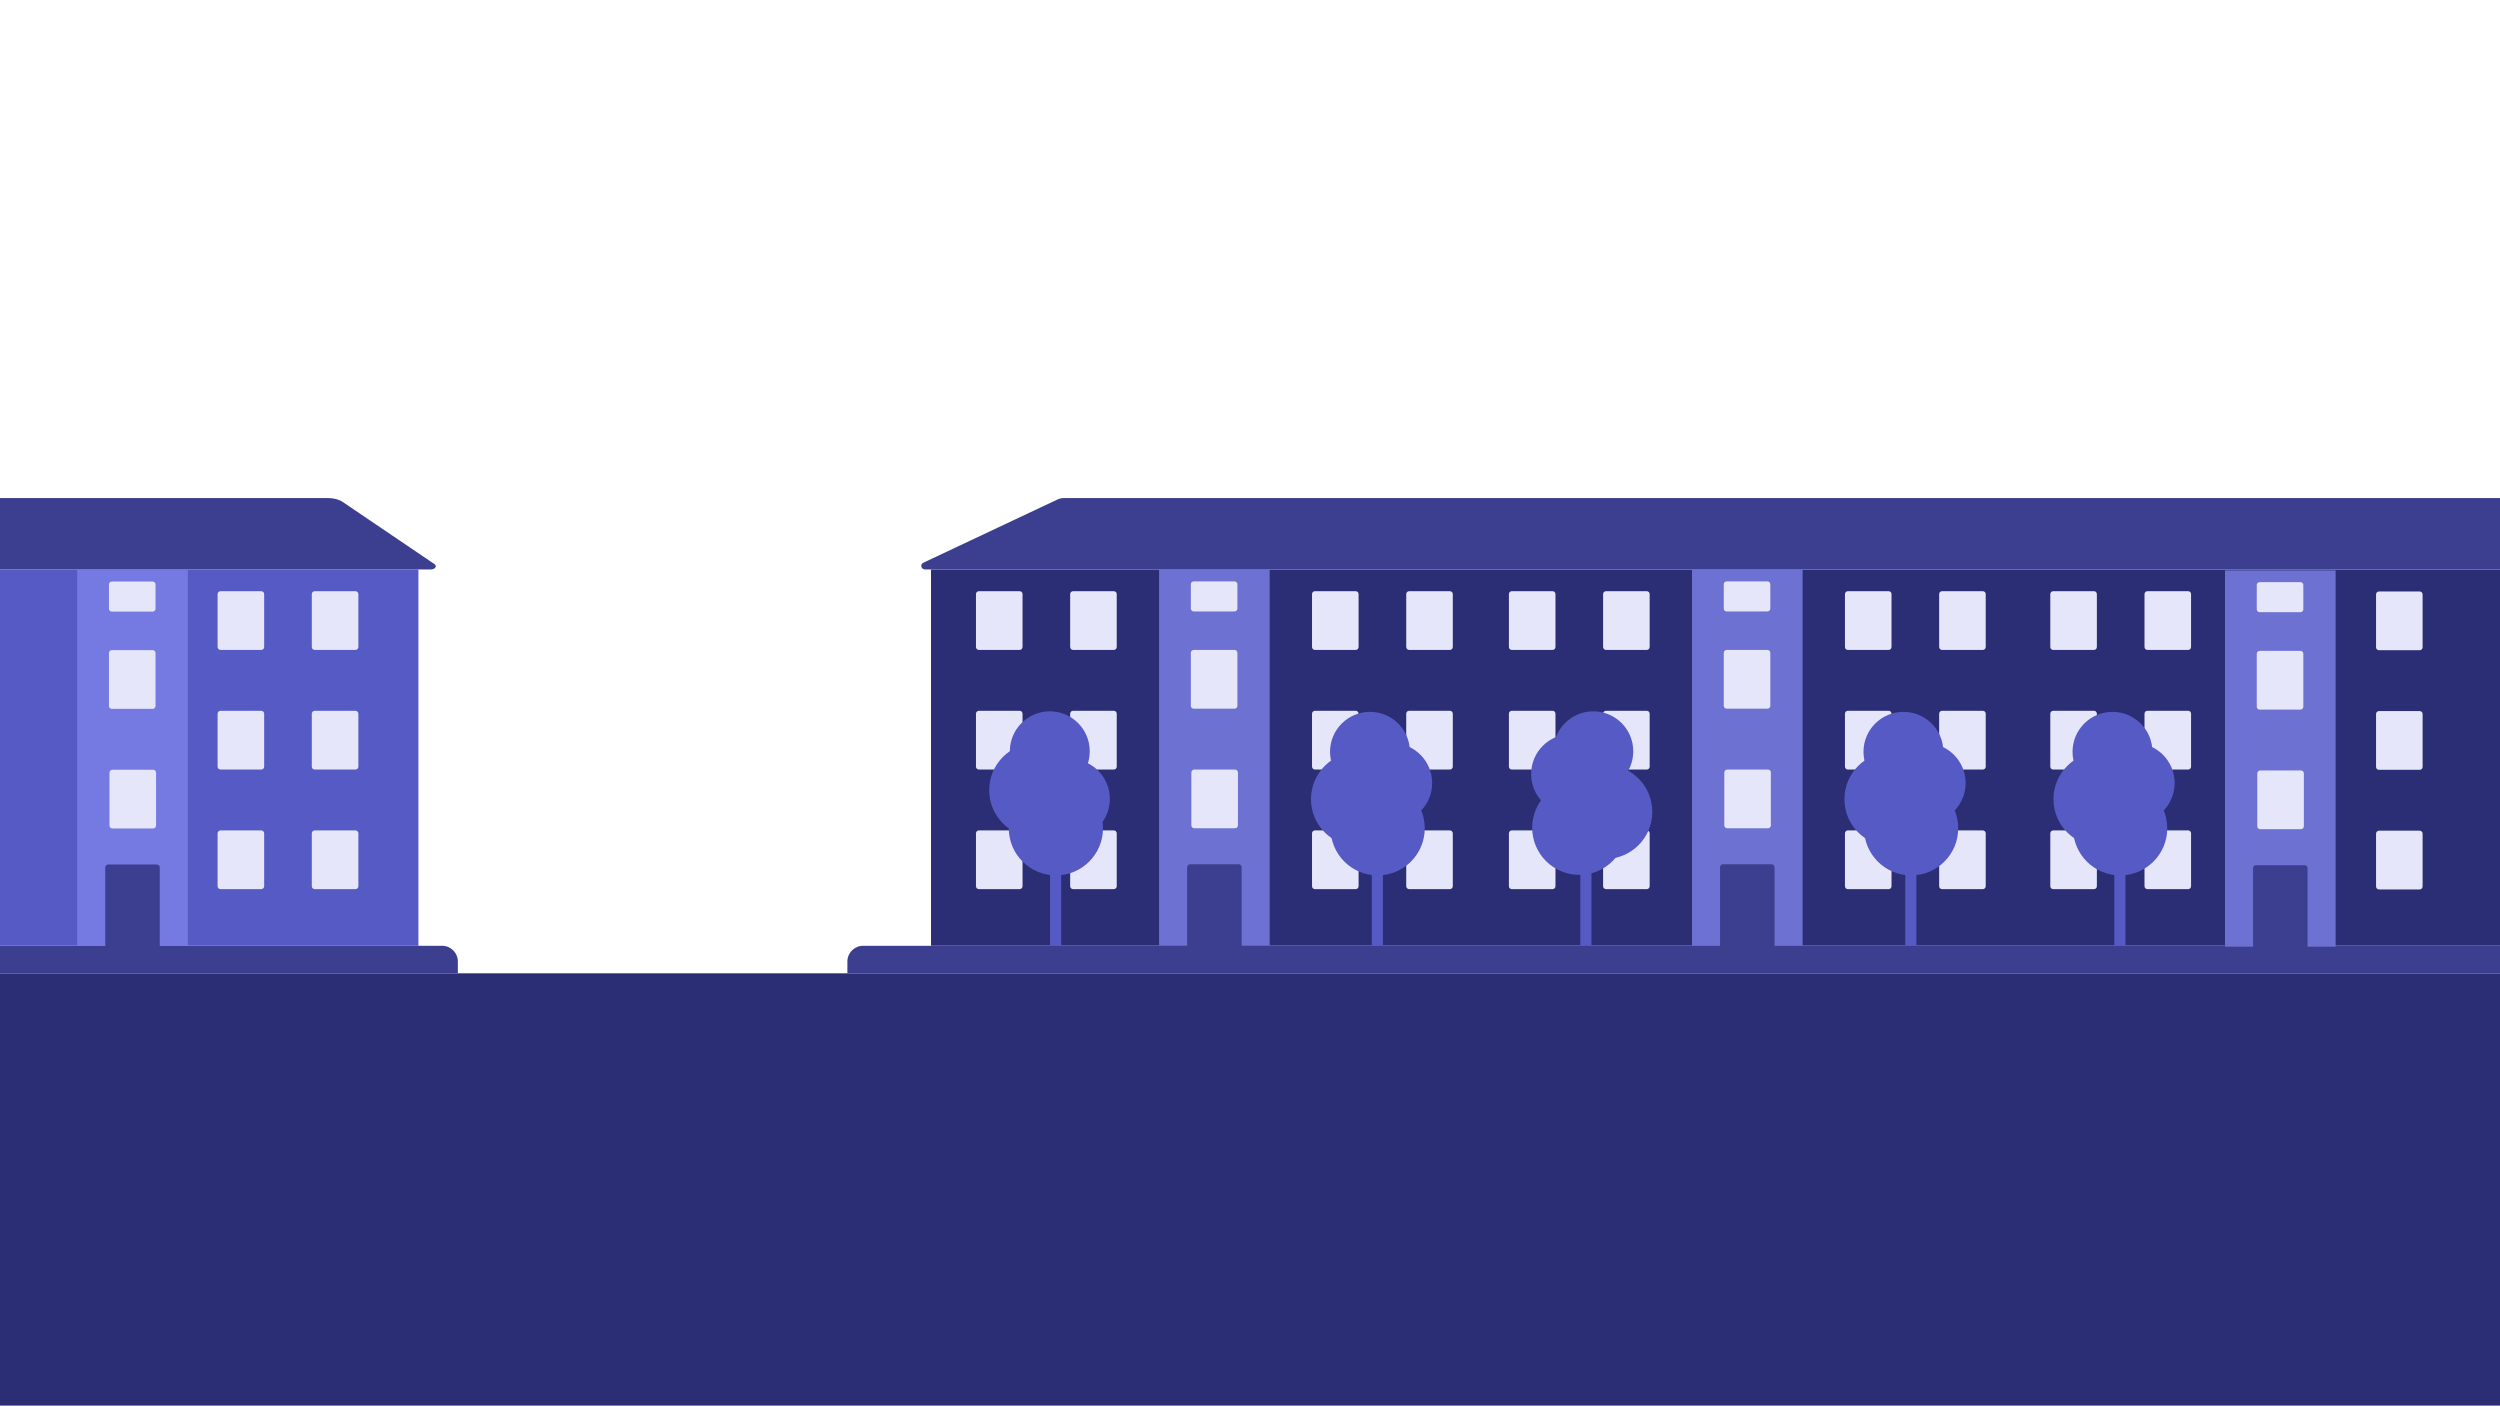
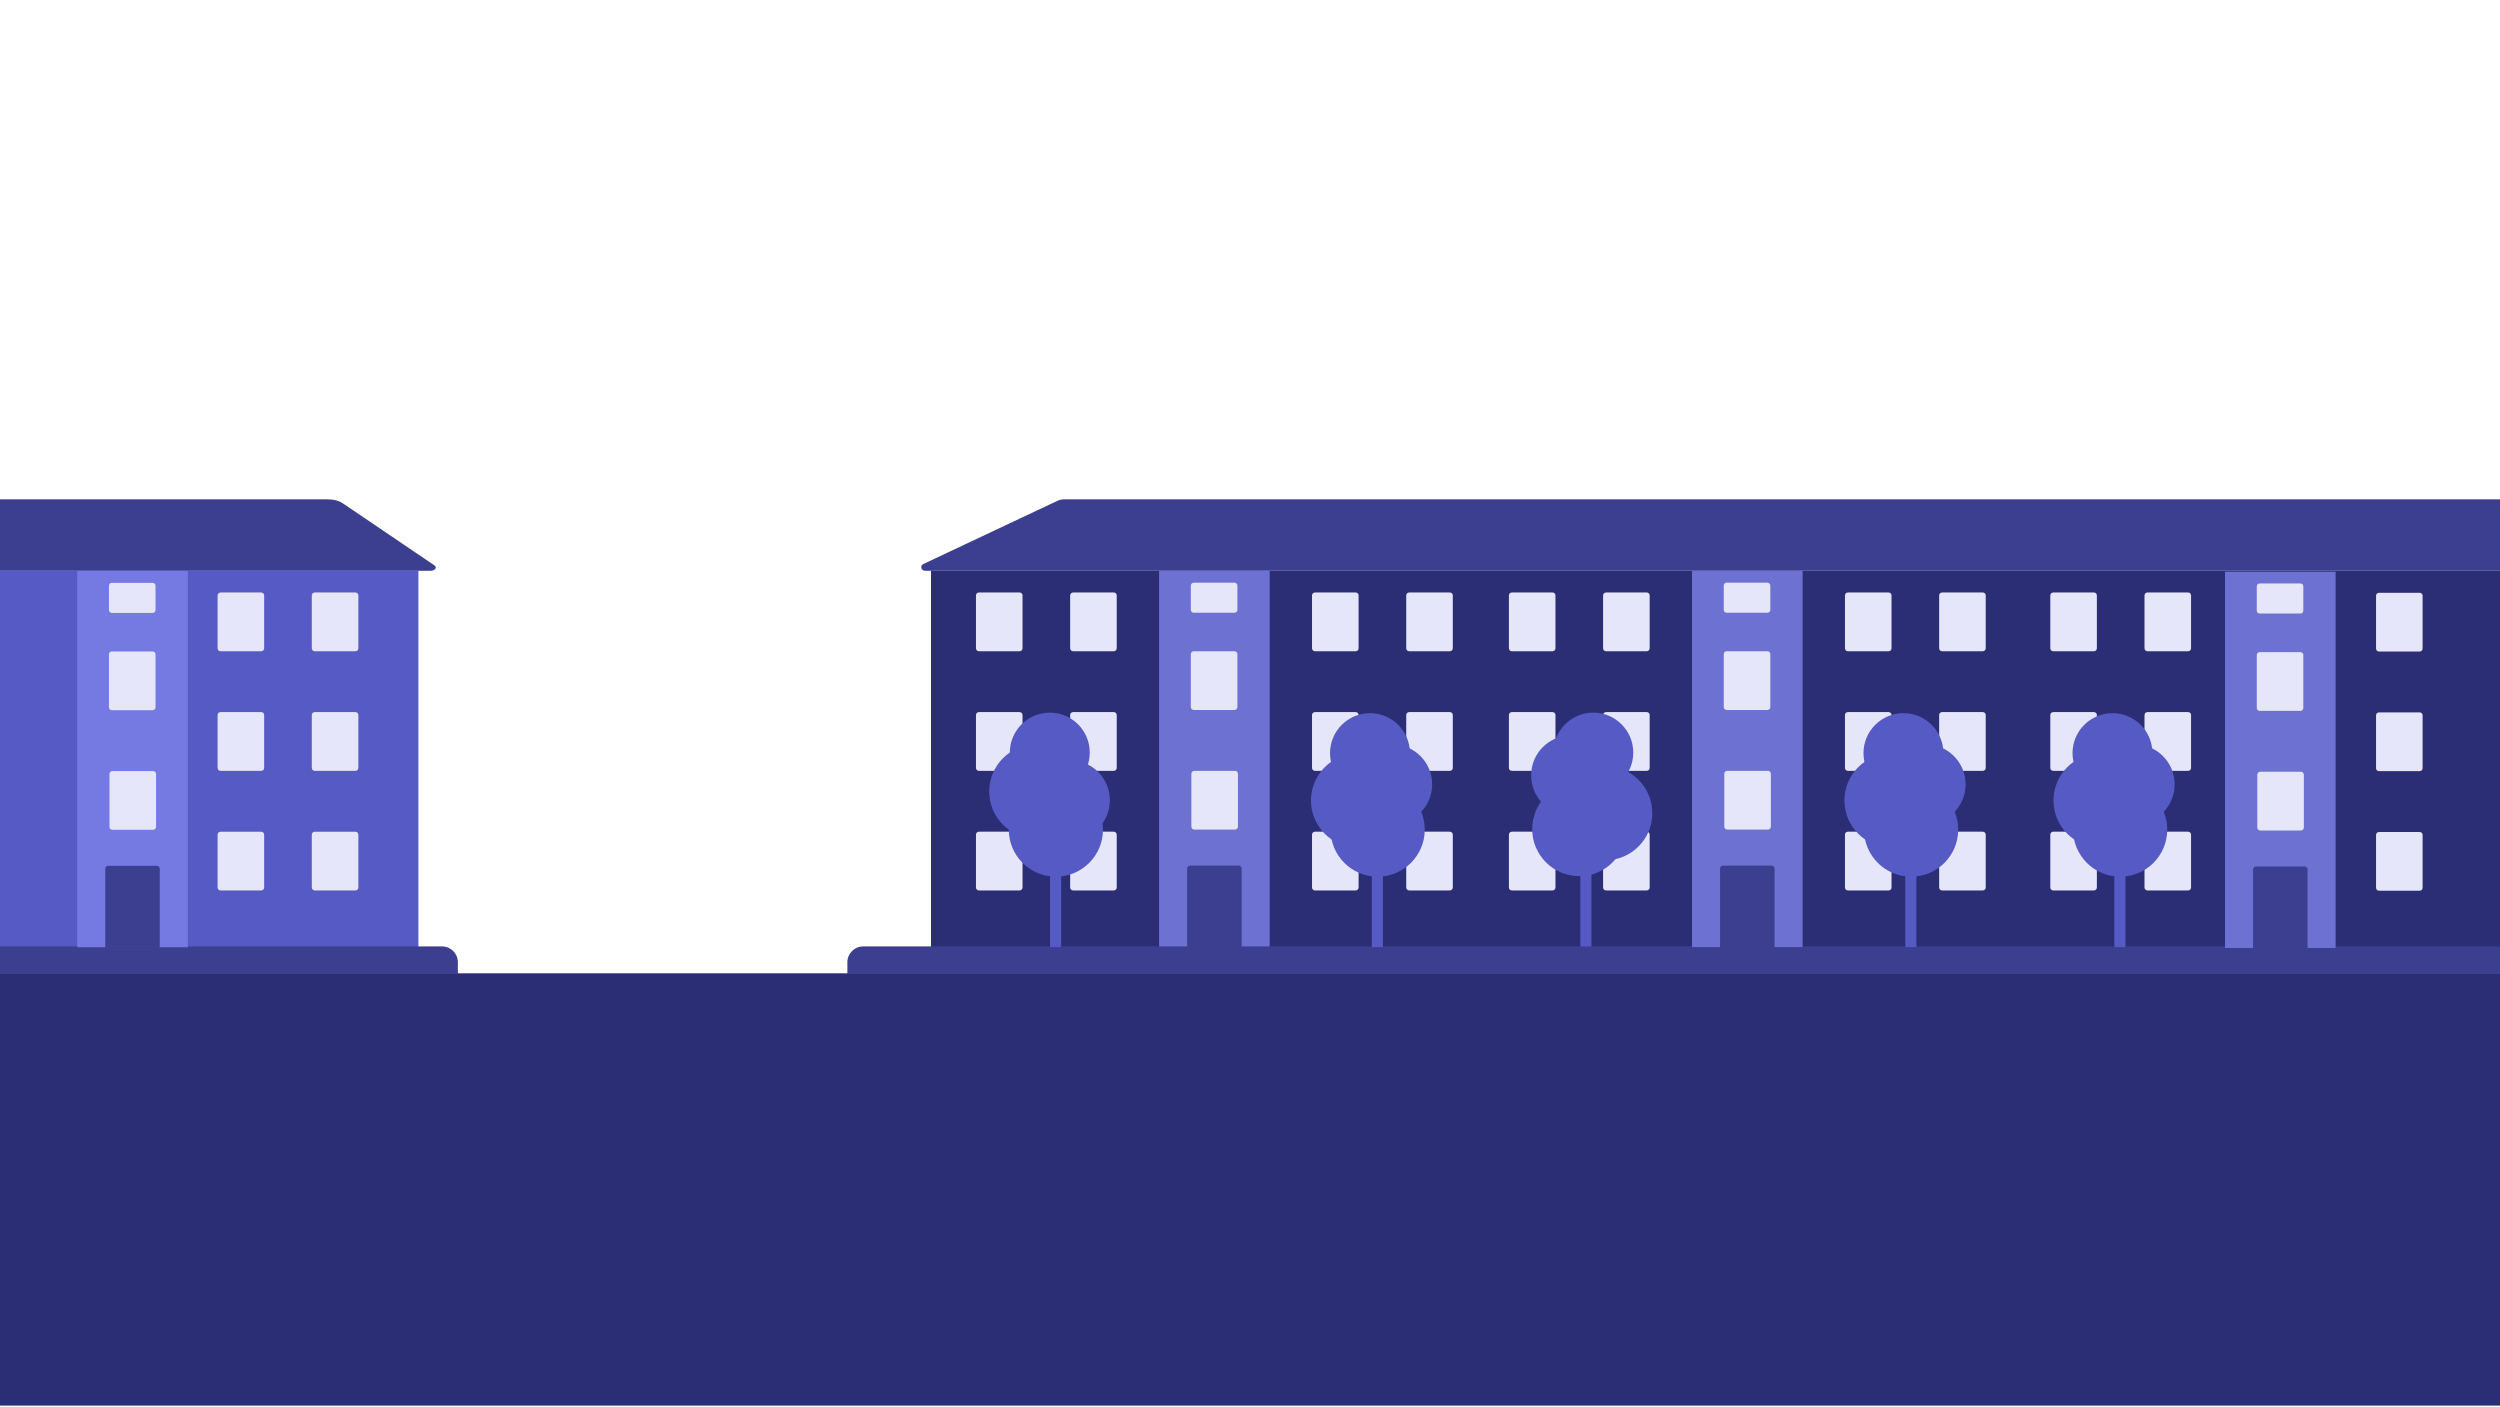
<svg xmlns="http://www.w3.org/2000/svg" viewBox="0 0 3840 2160">
  <g id="tourShared-move">
    <rect x="0" y="1495" width="3840" height="664" style="fill: #2b2e74; stroke-width: 0px;" />
-     <rect x="1429.99" y="874.74" width="2410.01" height="577.96" style="fill: #2b2e74; stroke-width: 0px;" />
-     <rect x="1499.09" y="908.07" width="71.53" height="90.23" rx="4.45" ry="4.45" style="fill: #e5e6f9; stroke-width: 0px;" />
-     <path d="M1421.3,874.74h2418.7v-109.74H1634.51c-3.62,0-7.19.79-10.39,2.3l-205.76,96.98c-5.76,2.72-3.59,10.46,2.94,10.46Z" style="fill: #3c3f8f; stroke-width: 0px;" />
-     <rect x="1499.09" y="1091.78" width="71.53" height="90.23" rx="4.44" ry="4.44" style="fill: #e5e6f9; stroke-width: 0px;" />
-     <rect x="1499.09" y="1275.49" width="71.53" height="90.23" rx="4.48" ry="4.48" style="fill: #e5e6f9; stroke-width: 0px;" />
-     <rect x="1643.78" y="908.07" width="71.53" height="90.23" rx="4.49" ry="4.49" style="fill: #e5e6f9; stroke-width: 0px;" />
-     <rect x="1643.78" y="1091.78" width="71.53" height="90.23" rx="4.41" ry="4.41" style="fill: #e5e6f9; stroke-width: 0px;" />
-     <rect x="1643.78" y="1275.49" width="71.53" height="90.23" rx="4.52" ry="4.52" style="fill: #e5e6f9; stroke-width: 0px;" />
-     <rect x="1780.35" y="874.74" width="169.89" height="577.96" style="fill: #6d71d2; stroke-width: 0px;" />
-     <rect x="1829.12" y="998.3" width="71.53" height="90.23" rx="4.41" ry="4.41" style="fill: #e5e6f9; stroke-width: 0px;" />
-     <rect x="1829.94" y="1182.01" width="71.53" height="90.23" rx="4.52" ry="4.52" style="fill: #e5e6f9; stroke-width: 0px;" />
-     <path d="M1827.95,1327.52h74.69c2.49,0,4.52,2.03,4.52,4.52v121.48h-83.73v-121.48c0-2.49,2.03-4.52,4.52-4.52Z" style="fill: #3c3f8f; stroke-width: 0px;" />
-     <rect x="1829.12" y="893" width="71.53" height="46.17" rx="4.41" ry="4.41" style="fill: #e5e6f9; stroke-width: 0px;" />
-     <path d="M1325.82,1452.7h2514.18v42.27H1301.56v-18.01c0-13.39,10.87-24.26,24.26-24.26Z" style="fill: #3c3f8f; stroke-width: 0px;" />
-     <rect x="2015.27" y="908.07" width="71.53" height="90.23" rx="4.45" ry="4.45" style="fill: #e5e6f9; stroke-width: 0px;" />
-     <rect x="2015.27" y="1091.78" width="71.53" height="90.23" rx="4.44" ry="4.44" style="fill: #e5e6f9; stroke-width: 0px;" />
-     <rect x="2015.27" y="1275.49" width="71.53" height="90.23" rx="4.48" ry="4.48" style="fill: #e5e6f9; stroke-width: 0px;" />
-     <rect x="2159.97" y="908.07" width="71.53" height="90.23" rx="4.49" ry="4.49" style="fill: #e5e6f9; stroke-width: 0px;" />
-     <rect x="2159.97" y="1091.78" width="71.53" height="90.23" rx="4.41" ry="4.41" style="fill: #e5e6f9; stroke-width: 0px;" />
-     <rect x="2159.97" y="1275.49" width="71.53" height="90.23" rx="4.52" ry="4.52" style="fill: #e5e6f9; stroke-width: 0px;" />
-     <rect x="2317.67" y="908.07" width="71.53" height="90.23" rx="4.45" ry="4.45" style="fill: #e5e6f9; stroke-width: 0px;" />
-     <rect x="2317.67" y="1091.78" width="71.53" height="90.23" rx="4.44" ry="4.44" style="fill: #e5e6f9; stroke-width: 0px;" />
-     <rect x="2317.67" y="1275.49" width="71.53" height="90.23" rx="4.48" ry="4.48" style="fill: #e5e6f9; stroke-width: 0px;" />
-     <rect x="2462.36" y="908.07" width="71.53" height="90.23" rx="4.49" ry="4.49" style="fill: #e5e6f9; stroke-width: 0px;" />
-     <rect x="2462.36" y="1091.78" width="71.53" height="90.23" rx="4.41" ry="4.41" style="fill: #e5e6f9; stroke-width: 0px;" />
-     <rect x="2462.36" y="1275.49" width="71.53" height="90.23" rx="4.52" ry="4.52" style="fill: #e5e6f9; stroke-width: 0px;" />
-     <rect x="2598.93" y="874.74" width="169.89" height="577.96" style="fill: #6d71d2; stroke-width: 0px;" />
-     <rect x="2647.7" y="998.3" width="71.53" height="90.23" rx="4.41" ry="4.41" style="fill: #e5e6f9; stroke-width: 0px;" />
-     <rect x="2648.52" y="1182.01" width="71.53" height="90.23" rx="4.52" ry="4.52" style="fill: #e5e6f9; stroke-width: 0px;" />
-     <path d="M2646.53,1327.52h74.69c2.49,0,4.52,2.03,4.52,4.52v121.48h-83.73v-121.48c0-2.49,2.03-4.52,4.52-4.52Z" style="fill: #3c3f8f; stroke-width: 0px;" />
-     <rect x="2647.7" y="893" width="71.53" height="46.17" rx="4.41" ry="4.41" style="fill: #e5e6f9; stroke-width: 0px;" />
-     <rect x="2833.85" y="908.07" width="71.53" height="90.23" rx="4.45" ry="4.45" style="fill: #e5e6f9; stroke-width: 0px;" />
-     <rect x="2833.85" y="1091.78" width="71.53" height="90.23" rx="4.44" ry="4.44" style="fill: #e5e6f9; stroke-width: 0px;" />
-     <rect x="2833.85" y="1275.49" width="71.53" height="90.23" rx="4.48" ry="4.48" style="fill: #e5e6f9; stroke-width: 0px;" />
-     <rect x="2978.55" y="908.07" width="71.53" height="90.23" rx="4.49" ry="4.49" style="fill: #e5e6f9; stroke-width: 0px;" />
-     <rect x="2978.55" y="1091.78" width="71.53" height="90.23" rx="4.41" ry="4.41" style="fill: #e5e6f9; stroke-width: 0px;" />
-     <rect x="2978.55" y="1275.49" width="71.53" height="90.23" rx="4.52" ry="4.52" style="fill: #e5e6f9; stroke-width: 0px;" />
-     <rect x="3149.26" y="908.07" width="71.53" height="90.23" rx="4.45" ry="4.45" style="fill: #e5e6f9; stroke-width: 0px;" />
-     <rect x="3149.26" y="1091.78" width="71.53" height="90.23" rx="4.44" ry="4.44" style="fill: #e5e6f9; stroke-width: 0px;" />
-     <rect x="3149.26" y="1275.49" width="71.53" height="90.23" rx="4.48" ry="4.48" style="fill: #e5e6f9; stroke-width: 0px;" />
-     <rect x="3293.95" y="908.07" width="71.53" height="90.23" rx="4.49" ry="4.49" style="fill: #e5e6f9; stroke-width: 0px;" />
-     <rect x="3293.95" y="1091.78" width="71.53" height="90.23" rx="4.41" ry="4.41" style="fill: #e5e6f9; stroke-width: 0px;" />
-     <rect x="3293.95" y="1275.49" width="71.53" height="90.23" rx="4.52" ry="4.52" style="fill: #e5e6f9; stroke-width: 0px;" />
-     <rect x="0" y="874.74" width="642.7" height="577.96" transform="translate(642.7 2327.45) rotate(180)" style="fill: #565ac4; stroke-width: 0px;" />
-     <rect x="478.92" y="908.07" width="71.53" height="90.23" rx="4.45" ry="4.45" transform="translate(1029.37 1906.37) rotate(180)" style="fill: #e5e6f9; stroke-width: 0px;" />
-     <rect x="478.92" y="1091.78" width="71.53" height="90.23" rx="4.44" ry="4.44" transform="translate(1029.37 2273.79) rotate(180)" style="fill: #e5e6f9; stroke-width: 0px;" />
-     <rect x="478.92" y="1275.49" width="71.53" height="90.23" rx="4.48" ry="4.48" transform="translate(1029.37 2641.22) rotate(180)" style="fill: #e5e6f9; stroke-width: 0px;" />
-     <rect x="334.22" y="908.07" width="71.53" height="90.23" rx="4.49" ry="4.49" transform="translate(739.98 1906.37) rotate(180)" style="fill: #e5e6f9; stroke-width: 0px;" />
-     <rect x="334.22" y="1091.78" width="71.53" height="90.23" rx="4.41" ry="4.41" transform="translate(739.98 2273.79) rotate(180)" style="fill: #e5e6f9; stroke-width: 0px;" />
-     <rect x="334.22" y="1275.49" width="71.53" height="90.23" rx="4.52" ry="4.52" transform="translate(739.98 2641.22) rotate(180)" style="fill: #e5e6f9; stroke-width: 0px;" />
-     <path d="M0,1452.7h703.28v42.27H24.26c-13.39,0-24.26-10.87-24.26-24.26v-18.01h0Z" transform="translate(703.28 2947.68) rotate(180)" style="fill: #3c3f8f; stroke-width: 0px;" />
-     <path d="M0,765h503.84c8.69,0,16.93,2.18,22.51,5.96l140.89,95.44c4.73,3.2,1.04,8.34-5.99,8.34H0v-109.74Z" style="fill: #3c3f8f; stroke-width: 0px;" />
-     <rect x="118.59" y="875.05" width="169.89" height="577.96" style="fill: #757ae3; stroke-width: 0px;" />
-     <rect x="167.36" y="998.61" width="71.53" height="90.23" rx="4.41" ry="4.41" style="fill: #e5e6f9; stroke-width: 0px;" />
-     <rect x="168.17" y="1182.32" width="71.53" height="90.23" rx="4.52" ry="4.52" style="fill: #e5e6f9; stroke-width: 0px;" />
-     <path d="M166.19,1327.83h74.69c2.49,0,4.52,2.03,4.52,4.52v121.48h-83.73v-121.48c0-2.49,2.03-4.52,4.52-4.52Z" style="fill: #3c3f8f; stroke-width: 0px;" />
-     <rect x="167.36" y="893.26" width="71.53" height="46.17" rx="4.41" ry="4.41" style="fill: #e5e6f9; stroke-width: 0px;" />
-     <rect x="3417.61" y="876.15" width="169.89" height="577.96" style="fill: #6d71d2; stroke-width: 0px;" />
-     <rect x="3466.39" y="999.71" width="71.53" height="90.23" rx="4.41" ry="4.41" style="fill: #e5e6f9; stroke-width: 0px;" />
-     <rect x="3467.2" y="1183.42" width="71.53" height="90.23" rx="4.52" ry="4.52" style="fill: #e5e6f9; stroke-width: 0px;" />
-     <path d="M3465.22,1328.93h74.69c2.49,0,4.52,2.03,4.52,4.52v121.48h-83.73v-121.48c0-2.49,2.03-4.52,4.52-4.52Z" style="fill: #3c3f8f; stroke-width: 0px;" />
-     <rect x="3466.39" y="894.2" width="71.53" height="46.17" rx="4.41" ry="4.41" style="fill: #e5e6f9; stroke-width: 0px;" />
-     <rect x="3649.6" y="908.52" width="71.53" height="90.23" rx="4.49" ry="4.49" style="fill: #e5e6f9; stroke-width: 0px;" />
-     <rect x="3649.6" y="1092.23" width="71.53" height="90.23" rx="4.41" ry="4.41" style="fill: #e5e6f9; stroke-width: 0px;" />
-     <rect x="3649.6" y="1275.94" width="71.53" height="90.23" rx="4.52" ry="4.52" style="fill: #e5e6f9; stroke-width: 0px;" />
+     <rect x="1429.99" y="876.74" width="2410.01" height="577.96" style="fill: #2b2e74; stroke-width: 0px;" />
+     <rect x="1499.09" y="910.07" width="71.53" height="90.23" rx="4.45" ry="4.45" style="fill: #e5e6f9; stroke-width: 0px;" />
+     <path d="M1421.3,876.74h2418.7v-109.74H1634.51c-3.62,0-7.19.79-10.39,2.3l-205.76,96.98c-5.76,2.72-3.59,10.46,2.94,10.46Z" style="fill: #3c3f8f; stroke-width: 0px;" />
+     <rect x="1499.09" y="1093.78" width="71.53" height="90.23" rx="4.44" ry="4.44" style="fill: #e5e6f9; stroke-width: 0px;" />
+     <rect x="1499.09" y="1277.49" width="71.53" height="90.23" rx="4.48" ry="4.48" style="fill: #e5e6f9; stroke-width: 0px;" />
+     <rect x="1643.78" y="910.07" width="71.53" height="90.23" rx="4.49" ry="4.49" style="fill: #e5e6f9; stroke-width: 0px;" />
+     <rect x="1643.78" y="1093.78" width="71.53" height="90.23" rx="4.41" ry="4.41" style="fill: #e5e6f9; stroke-width: 0px;" />
+     <rect x="1643.78" y="1277.49" width="71.53" height="90.23" rx="4.52" ry="4.52" style="fill: #e5e6f9; stroke-width: 0px;" />
+     <rect x="1780.35" y="876.74" width="169.89" height="577.96" style="fill: #6d71d2; stroke-width: 0px;" />
+     <rect x="1829.12" y="1000.3" width="71.53" height="90.23" rx="4.41" ry="4.41" style="fill: #e5e6f9; stroke-width: 0px;" />
+     <rect x="1829.94" y="1184.01" width="71.53" height="90.23" rx="4.52" ry="4.52" style="fill: #e5e6f9; stroke-width: 0px;" />
+     <path d="M1827.95,1329.52h74.69c2.49,0,4.52,2.03,4.52,4.52v121.48h-83.73v-121.48c0-2.49,2.03-4.52,4.52-4.52Z" style="fill: #3c3f8f; stroke-width: 0px;" />
+     <rect x="1829.12" y="895" width="71.53" height="46.17" rx="4.41" ry="4.41" style="fill: #e5e6f9; stroke-width: 0px;" />
+     <path d="M1325.82,1453.7h2514.18v42.27H1301.56v-18.01c0-13.39,10.87-24.26,24.26-24.26Z" style="fill: #3c3f8f; stroke-width: 0px;" />
+     <rect x="2015.27" y="910.07" width="71.53" height="90.23" rx="4.45" ry="4.45" style="fill: #e5e6f9; stroke-width: 0px;" />
+     <rect x="2015.27" y="1093.78" width="71.53" height="90.23" rx="4.44" ry="4.44" style="fill: #e5e6f9; stroke-width: 0px;" />
+     <rect x="2015.27" y="1277.49" width="71.53" height="90.23" rx="4.48" ry="4.48" style="fill: #e5e6f9; stroke-width: 0px;" />
+     <rect x="2159.97" y="910.07" width="71.53" height="90.23" rx="4.49" ry="4.49" style="fill: #e5e6f9; stroke-width: 0px;" />
+     <rect x="2159.97" y="1093.78" width="71.53" height="90.23" rx="4.41" ry="4.41" style="fill: #e5e6f9; stroke-width: 0px;" />
+     <rect x="2159.97" y="1277.49" width="71.53" height="90.23" rx="4.52" ry="4.52" style="fill: #e5e6f9; stroke-width: 0px;" />
+     <rect x="2317.67" y="910.07" width="71.53" height="90.23" rx="4.45" ry="4.45" style="fill: #e5e6f9; stroke-width: 0px;" />
+     <rect x="2317.67" y="1093.78" width="71.53" height="90.23" rx="4.44" ry="4.44" style="fill: #e5e6f9; stroke-width: 0px;" />
+     <rect x="2317.67" y="1277.49" width="71.53" height="90.23" rx="4.48" ry="4.48" style="fill: #e5e6f9; stroke-width: 0px;" />
+     <rect x="2462.36" y="910.07" width="71.53" height="90.23" rx="4.49" ry="4.49" style="fill: #e5e6f9; stroke-width: 0px;" />
+     <rect x="2462.36" y="1093.78" width="71.53" height="90.23" rx="4.41" ry="4.41" style="fill: #e5e6f9; stroke-width: 0px;" />
+     <rect x="2462.36" y="1277.49" width="71.53" height="90.23" rx="4.52" ry="4.52" style="fill: #e5e6f9; stroke-width: 0px;" />
+     <rect x="2598.93" y="876.74" width="169.89" height="577.96" style="fill: #6d71d2; stroke-width: 0px;" />
+     <rect x="2647.7" y="1000.3" width="71.53" height="90.23" rx="4.41" ry="4.41" style="fill: #e5e6f9; stroke-width: 0px;" />
+     <rect x="2648.52" y="1184.01" width="71.53" height="90.23" rx="4.52" ry="4.52" style="fill: #e5e6f9; stroke-width: 0px;" />
+     <path d="M2646.53,1329.52h74.69c2.49,0,4.52,2.03,4.52,4.52v121.48h-83.73v-121.48c0-2.49,2.03-4.52,4.52-4.52Z" style="fill: #3c3f8f; stroke-width: 0px;" />
+     <rect x="2647.7" y="895" width="71.53" height="46.17" rx="4.41" ry="4.41" style="fill: #e5e6f9; stroke-width: 0px;" />
+     <rect x="2833.85" y="910.07" width="71.53" height="90.23" rx="4.45" ry="4.45" style="fill: #e5e6f9; stroke-width: 0px;" />
+     <rect x="2833.85" y="1093.78" width="71.53" height="90.23" rx="4.44" ry="4.44" style="fill: #e5e6f9; stroke-width: 0px;" />
+     <rect x="2833.85" y="1277.49" width="71.53" height="90.23" rx="4.48" ry="4.48" style="fill: #e5e6f9; stroke-width: 0px;" />
+     <rect x="2978.55" y="910.07" width="71.53" height="90.23" rx="4.49" ry="4.49" style="fill: #e5e6f9; stroke-width: 0px;" />
+     <rect x="2978.55" y="1093.78" width="71.53" height="90.23" rx="4.41" ry="4.41" style="fill: #e5e6f9; stroke-width: 0px;" />
+     <rect x="2978.55" y="1277.49" width="71.53" height="90.23" rx="4.52" ry="4.52" style="fill: #e5e6f9; stroke-width: 0px;" />
+     <rect x="3149.26" y="910.07" width="71.53" height="90.23" rx="4.45" ry="4.45" style="fill: #e5e6f9; stroke-width: 0px;" />
+     <rect x="3149.26" y="1093.78" width="71.53" height="90.23" rx="4.44" ry="4.44" style="fill: #e5e6f9; stroke-width: 0px;" />
+     <rect x="3149.26" y="1277.49" width="71.53" height="90.23" rx="4.48" ry="4.48" style="fill: #e5e6f9; stroke-width: 0px;" />
+     <rect x="3293.95" y="910.07" width="71.53" height="90.23" rx="4.49" ry="4.49" style="fill: #e5e6f9; stroke-width: 0px;" />
+     <rect x="3293.95" y="1093.78" width="71.53" height="90.23" rx="4.41" ry="4.41" style="fill: #e5e6f9; stroke-width: 0px;" />
+     <rect x="3293.95" y="1277.49" width="71.53" height="90.23" rx="4.52" ry="4.52" style="fill: #e5e6f9; stroke-width: 0px;" />
+     <rect x="0" y="876.74" width="642.7" height="577.96" transform="translate(642.7 2331.45) rotate(180)" style="fill: #565ac4; stroke-width: 0px;" />
+     <rect x="478.92" y="910.07" width="71.53" height="90.23" rx="4.45" ry="4.45" transform="translate(1029.37 1910.37) rotate(180)" style="fill: #e5e6f9; stroke-width: 0px;" />
+     <rect x="478.92" y="1093.78" width="71.53" height="90.23" rx="4.44" ry="4.44" transform="translate(1029.37 2277.79) rotate(180)" style="fill: #e5e6f9; stroke-width: 0px;" />
+     <rect x="478.92" y="1277.49" width="71.53" height="90.23" rx="4.48" ry="4.48" transform="translate(1029.37 2645.22) rotate(180)" style="fill: #e5e6f9; stroke-width: 0px;" />
+     <rect x="334.22" y="910.07" width="71.53" height="90.23" rx="4.49" ry="4.49" transform="translate(739.98 1910.37) rotate(180)" style="fill: #e5e6f9; stroke-width: 0px;" />
+     <rect x="334.22" y="1093.78" width="71.53" height="90.23" rx="4.41" ry="4.41" transform="translate(739.98 2277.79) rotate(180)" style="fill: #e5e6f9; stroke-width: 0px;" />
+     <rect x="334.22" y="1277.49" width="71.53" height="90.23" rx="4.52" ry="4.52" transform="translate(739.98 2645.22) rotate(180)" style="fill: #e5e6f9; stroke-width: 0px;" />
+     <path d="M0,1453.7h703.28v42.27H24.26c-13.39,0-24.26-10.87-24.26-24.26v-18.01h0Z" transform="translate(703.28 2949.68) rotate(180)" style="fill: #3c3f8f; stroke-width: 0px;" />
+     <path d="M0,767h503.84c8.69,0,16.93,2.18,22.51,5.96l140.89,95.44c4.73,3.2,1.04,8.34-5.99,8.34H0v-109.74Z" style="fill: #3c3f8f; stroke-width: 0px;" />
+     <rect x="118.59" y="877.05" width="169.89" height="577.96" style="fill: #757ae3; stroke-width: 0px;" />
+     <rect x="167.36" y="1000.61" width="71.53" height="90.23" rx="4.41" ry="4.41" style="fill: #e5e6f9; stroke-width: 0px;" />
+     <rect x="168.17" y="1184.32" width="71.53" height="90.23" rx="4.52" ry="4.52" style="fill: #e5e6f9; stroke-width: 0px;" />
+     <path d="M166.19,1329.83h74.69c2.49,0,4.52,2.03,4.52,4.52v121.48h-83.73v-121.48c0-2.49,2.03-4.52,4.52-4.52Z" style="fill: #3c3f8f; stroke-width: 0px;" />
+     <rect x="167.36" y="895.26" width="71.53" height="46.17" rx="4.41" ry="4.41" style="fill: #e5e6f9; stroke-width: 0px;" />
+     <rect x="3417.61" y="878.15" width="169.89" height="577.96" style="fill: #6d71d2; stroke-width: 0px;" />
+     <rect x="3466.39" y="1001.71" width="71.53" height="90.23" rx="4.41" ry="4.41" style="fill: #e5e6f9; stroke-width: 0px;" />
+     <rect x="3467.2" y="1185.42" width="71.53" height="90.23" rx="4.52" ry="4.52" style="fill: #e5e6f9; stroke-width: 0px;" />
+     <path d="M3465.22,1330.93h74.69c2.49,0,4.52,2.03,4.52,4.52v121.48h-83.73v-121.48c0-2.49,2.03-4.52,4.52-4.52Z" style="fill: #3c3f8f; stroke-width: 0px;" />
+     <rect x="3466.39" y="896.2" width="71.53" height="46.17" rx="4.41" ry="4.41" style="fill: #e5e6f9; stroke-width: 0px;" />
+     <rect x="3649.6" y="910.52" width="71.53" height="90.23" rx="4.49" ry="4.49" style="fill: #e5e6f9; stroke-width: 0px;" />
+     <rect x="3649.6" y="1094.23" width="71.53" height="90.23" rx="4.41" ry="4.41" style="fill: #e5e6f9; stroke-width: 0px;" />
+     <rect x="3649.6" y="1277.94" width="71.53" height="90.23" rx="4.52" ry="4.52" style="fill: #e5e6f9; stroke-width: 0px;" />
  </g>
  <g id="tourShared-fade-1">
-     <rect x="2107.13" y="1328.33" width="17.07" height="124.37" style="fill: #565ac4; stroke-width: 0px;" />
-     <circle cx="2116.07" cy="1272.24" r="72.35" style="fill: #565ac4; stroke-width: 0px;" />
-     <circle cx="2086" cy="1227.53" r="72.35" style="fill: #565ac4; stroke-width: 0px;" />
-     <circle cx="2138.43" cy="1202.74" r="61.37" style="fill: #565ac4; stroke-width: 0px;" />
-     <circle cx="2104.29" cy="1154.78" r="61.37" style="fill: #565ac4; stroke-width: 0px;" />
-     <rect x="2427.41" y="1327.52" width="17.07" height="124.37" transform="translate(4871.89 2779.41) rotate(180)" style="fill: #565ac4; stroke-width: 0px;" />
-     <circle cx="2425.78" cy="1271.43" r="72.35" style="fill: #565ac4; stroke-width: 0px;" />
-     <circle cx="2465.62" cy="1247.04" r="72.35" style="fill: #565ac4; stroke-width: 0px;" />
-     <circle cx="2413.18" cy="1188.92" r="61.37" style="fill: #565ac4; stroke-width: 0px;" />
-     <circle cx="2447.33" cy="1153.97" r="61.37" style="fill: #565ac4; stroke-width: 0px;" />
-     <rect x="1612.89" y="1328.33" width="17.07" height="124.37" style="fill: #565ac4; stroke-width: 0px;" />
-     <circle cx="1621.84" cy="1272.24" r="72.35" style="fill: #565ac4; stroke-width: 0px;" />
-     <circle cx="1591.76" cy="1213.71" r="72.35" style="fill: #565ac4; stroke-width: 0px;" />
-     <circle cx="1643.38" cy="1227.13" r="61.37" style="fill: #565ac4; stroke-width: 0px;" />
-     <circle cx="1612.49" cy="1153.97" r="61.37" style="fill: #565ac4; stroke-width: 0px;" />
-     <rect x="2926.52" y="1328.33" width="17.07" height="124.37" style="fill: #565ac4; stroke-width: 0px;" />
-     <circle cx="2935.47" cy="1272.24" r="72.35" style="fill: #565ac4; stroke-width: 0px;" />
-     <circle cx="2905.39" cy="1227.53" r="72.35" style="fill: #565ac4; stroke-width: 0px;" />
-     <circle cx="2957.82" cy="1202.74" r="61.37" style="fill: #565ac4; stroke-width: 0px;" />
-     <circle cx="2923.68" cy="1154.78" r="61.37" style="fill: #565ac4; stroke-width: 0px;" />
-     <rect x="3247.61" y="1328.33" width="17.07" height="124.37" style="fill: #565ac4; stroke-width: 0px;" />
-     <circle cx="3256.56" cy="1272.24" r="72.35" style="fill: #565ac4; stroke-width: 0px;" />
-     <circle cx="3226.48" cy="1227.53" r="72.35" style="fill: #565ac4; stroke-width: 0px;" />
-     <circle cx="3278.91" cy="1202.74" r="61.37" style="fill: #565ac4; stroke-width: 0px;" />
-     <circle cx="3244.77" cy="1154.78" r="61.37" style="fill: #565ac4; stroke-width: 0px;" />
+     <rect x="2107.13" y="1330.33" width="17.07" height="124.37" style="fill: #565ac4; stroke-width: 0px;" />
+     <circle cx="2116.07" cy="1274.24" r="72.35" style="fill: #565ac4; stroke-width: 0px;" />
+     <circle cx="2086" cy="1229.53" r="72.35" style="fill: #565ac4; stroke-width: 0px;" />
+     <circle cx="2138.43" cy="1204.74" r="61.37" style="fill: #565ac4; stroke-width: 0px;" />
+     <circle cx="2104.29" cy="1156.78" r="61.37" style="fill: #565ac4; stroke-width: 0px;" />
+     <rect x="2427.41" y="1329.52" width="17.07" height="124.37" transform="translate(4871.89 2783.41) rotate(180)" style="fill: #565ac4; stroke-width: 0px;" />
+     <circle cx="2425.78" cy="1273.43" r="72.35" style="fill: #565ac4; stroke-width: 0px;" />
+     <circle cx="2465.62" cy="1249.04" r="72.35" style="fill: #565ac4; stroke-width: 0px;" />
+     <circle cx="2413.18" cy="1190.92" r="61.37" style="fill: #565ac4; stroke-width: 0px;" />
+     <circle cx="2447.33" cy="1155.97" r="61.37" style="fill: #565ac4; stroke-width: 0px;" />
+     <rect x="1612.89" y="1330.33" width="17.07" height="124.37" style="fill: #565ac4; stroke-width: 0px;" />
+     <circle cx="1621.84" cy="1274.24" r="72.35" style="fill: #565ac4; stroke-width: 0px;" />
+     <circle cx="1591.76" cy="1215.71" r="72.35" style="fill: #565ac4; stroke-width: 0px;" />
+     <circle cx="1643.38" cy="1229.13" r="61.37" style="fill: #565ac4; stroke-width: 0px;" />
+     <circle cx="1612.49" cy="1155.97" r="61.37" style="fill: #565ac4; stroke-width: 0px;" />
+     <rect x="2926.52" y="1330.33" width="17.07" height="124.37" style="fill: #565ac4; stroke-width: 0px;" />
+     <circle cx="2935.47" cy="1274.24" r="72.35" style="fill: #565ac4; stroke-width: 0px;" />
+     <circle cx="2905.39" cy="1229.53" r="72.35" style="fill: #565ac4; stroke-width: 0px;" />
+     <circle cx="2957.82" cy="1204.74" r="61.37" style="fill: #565ac4; stroke-width: 0px;" />
+     <circle cx="2923.68" cy="1156.78" r="61.37" style="fill: #565ac4; stroke-width: 0px;" />
+     <rect x="3247.61" y="1330.33" width="17.07" height="124.37" style="fill: #565ac4; stroke-width: 0px;" />
+     <circle cx="3256.56" cy="1274.24" r="72.35" style="fill: #565ac4; stroke-width: 0px;" />
+     <circle cx="3226.48" cy="1229.53" r="72.35" style="fill: #565ac4; stroke-width: 0px;" />
+     <circle cx="3278.91" cy="1204.74" r="61.37" style="fill: #565ac4; stroke-width: 0px;" />
+     <circle cx="3244.77" cy="1156.78" r="61.37" style="fill: #565ac4; stroke-width: 0px;" />
  </g>
</svg>
